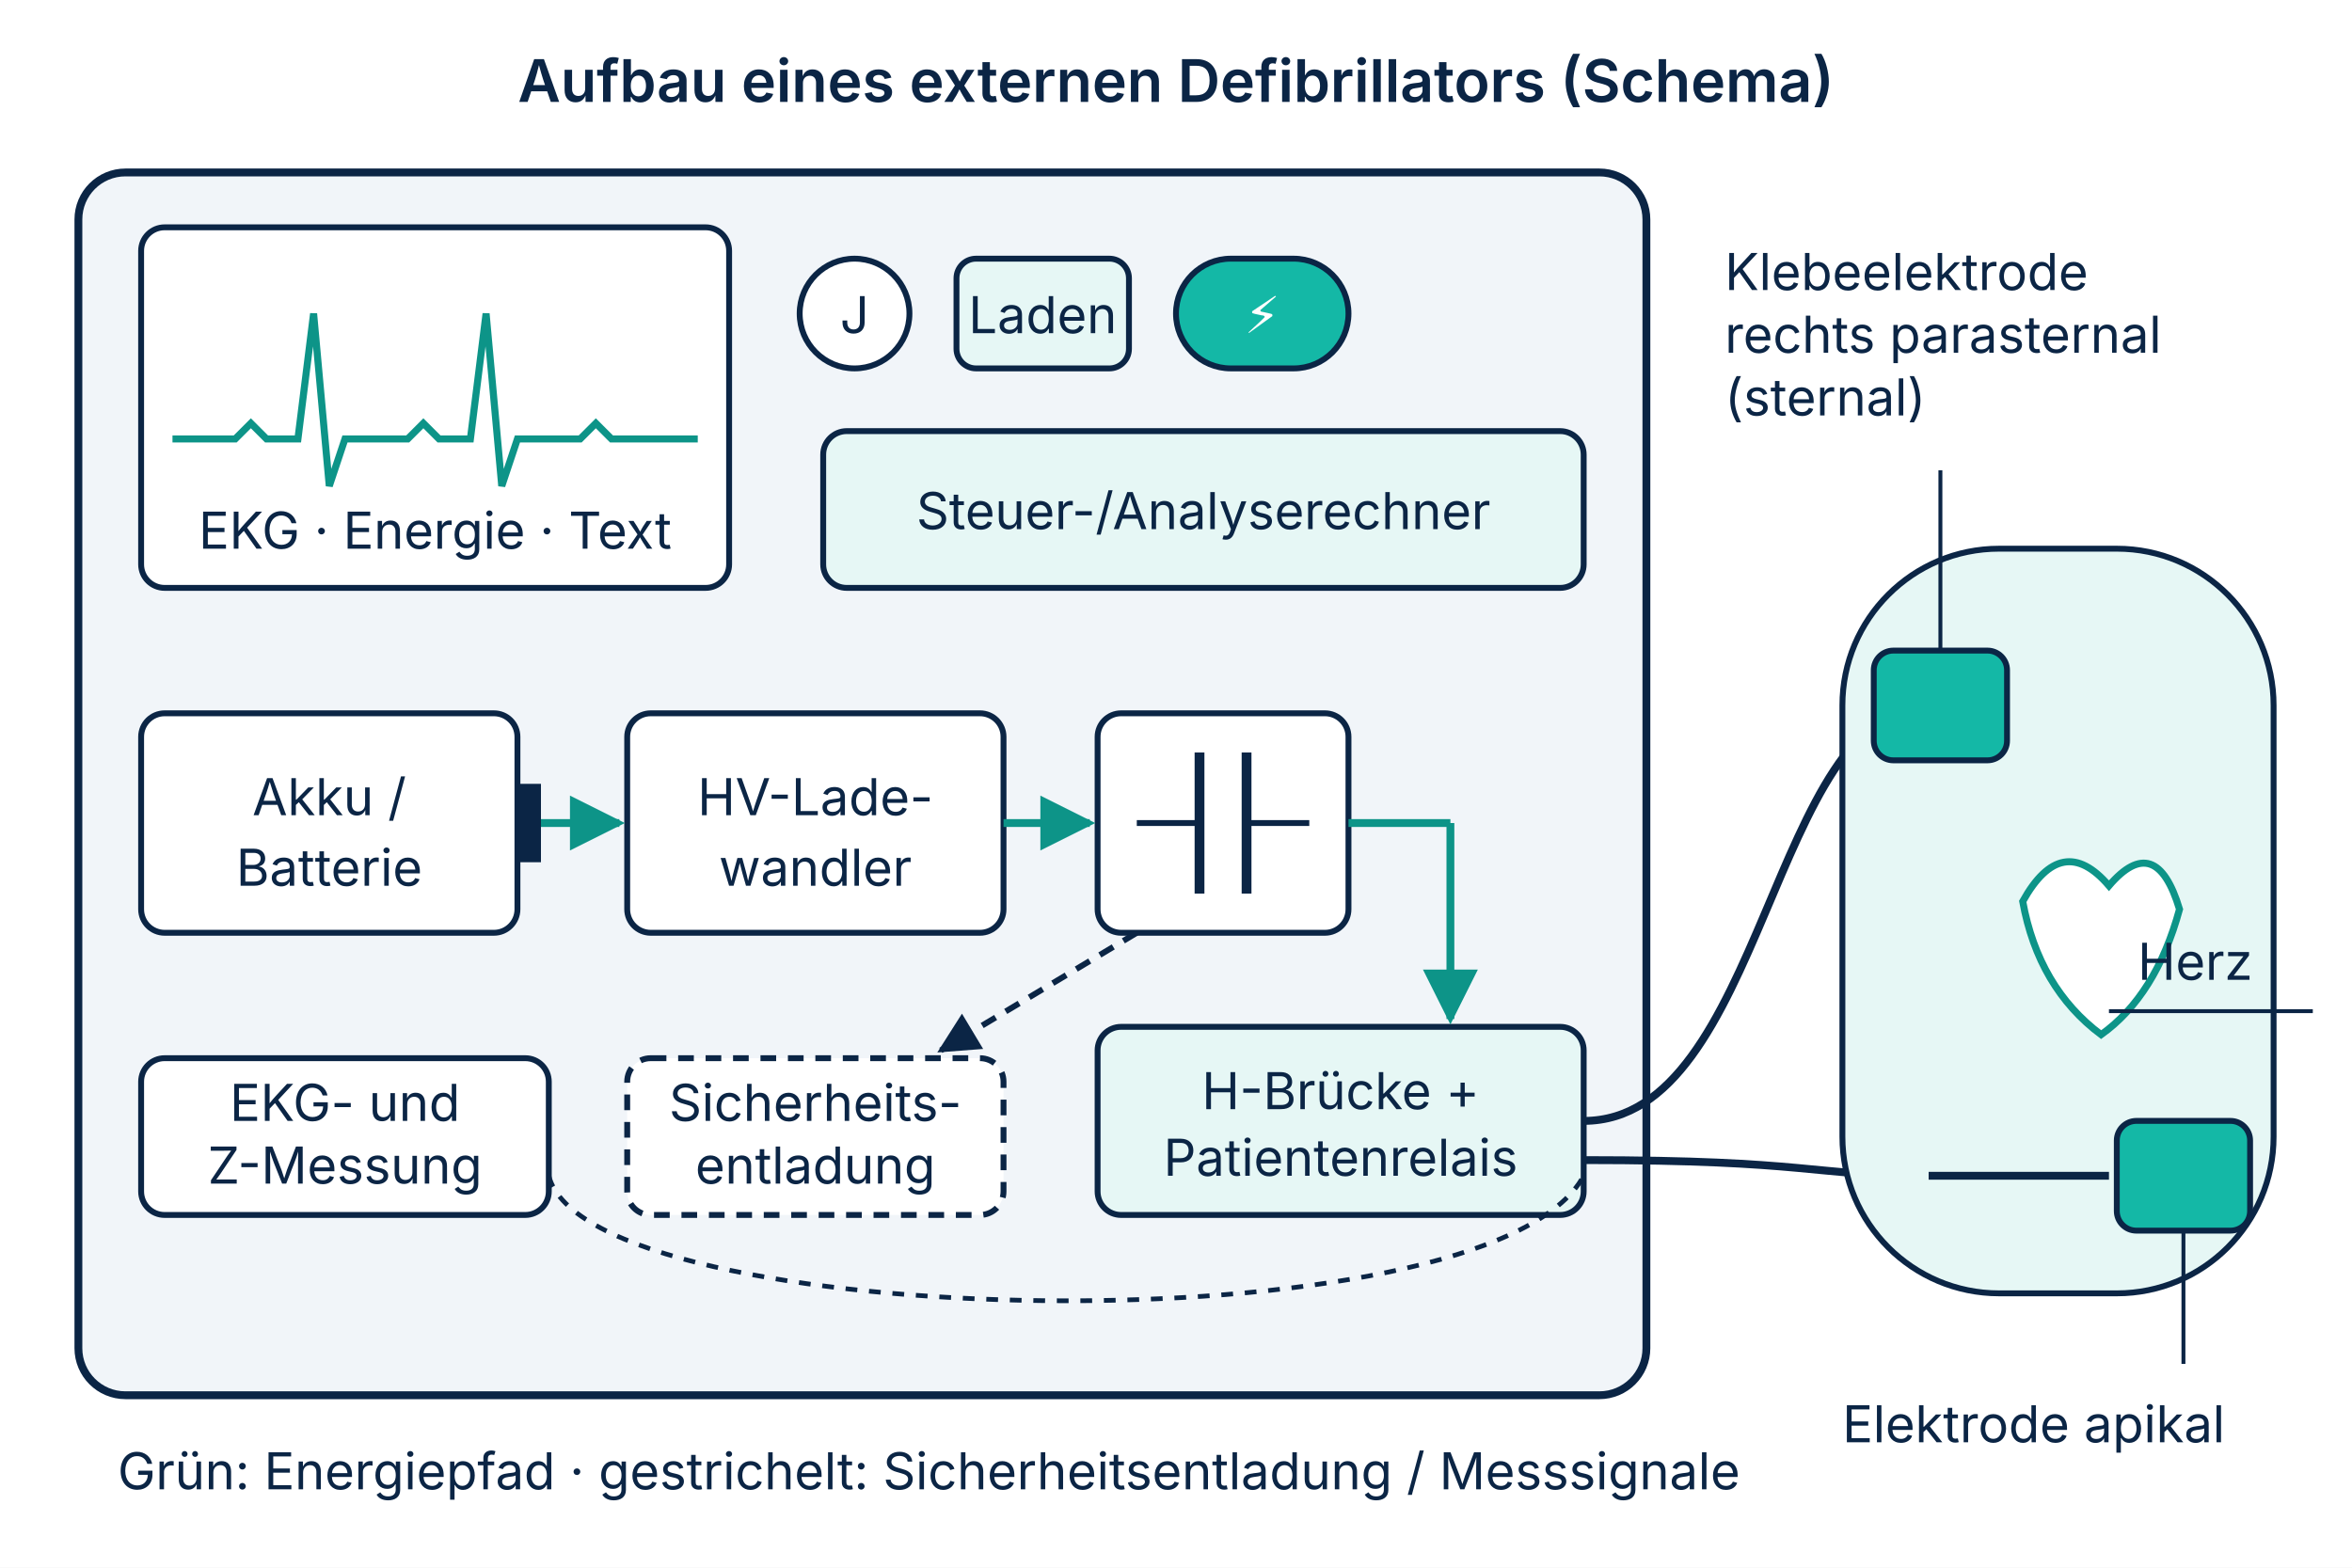
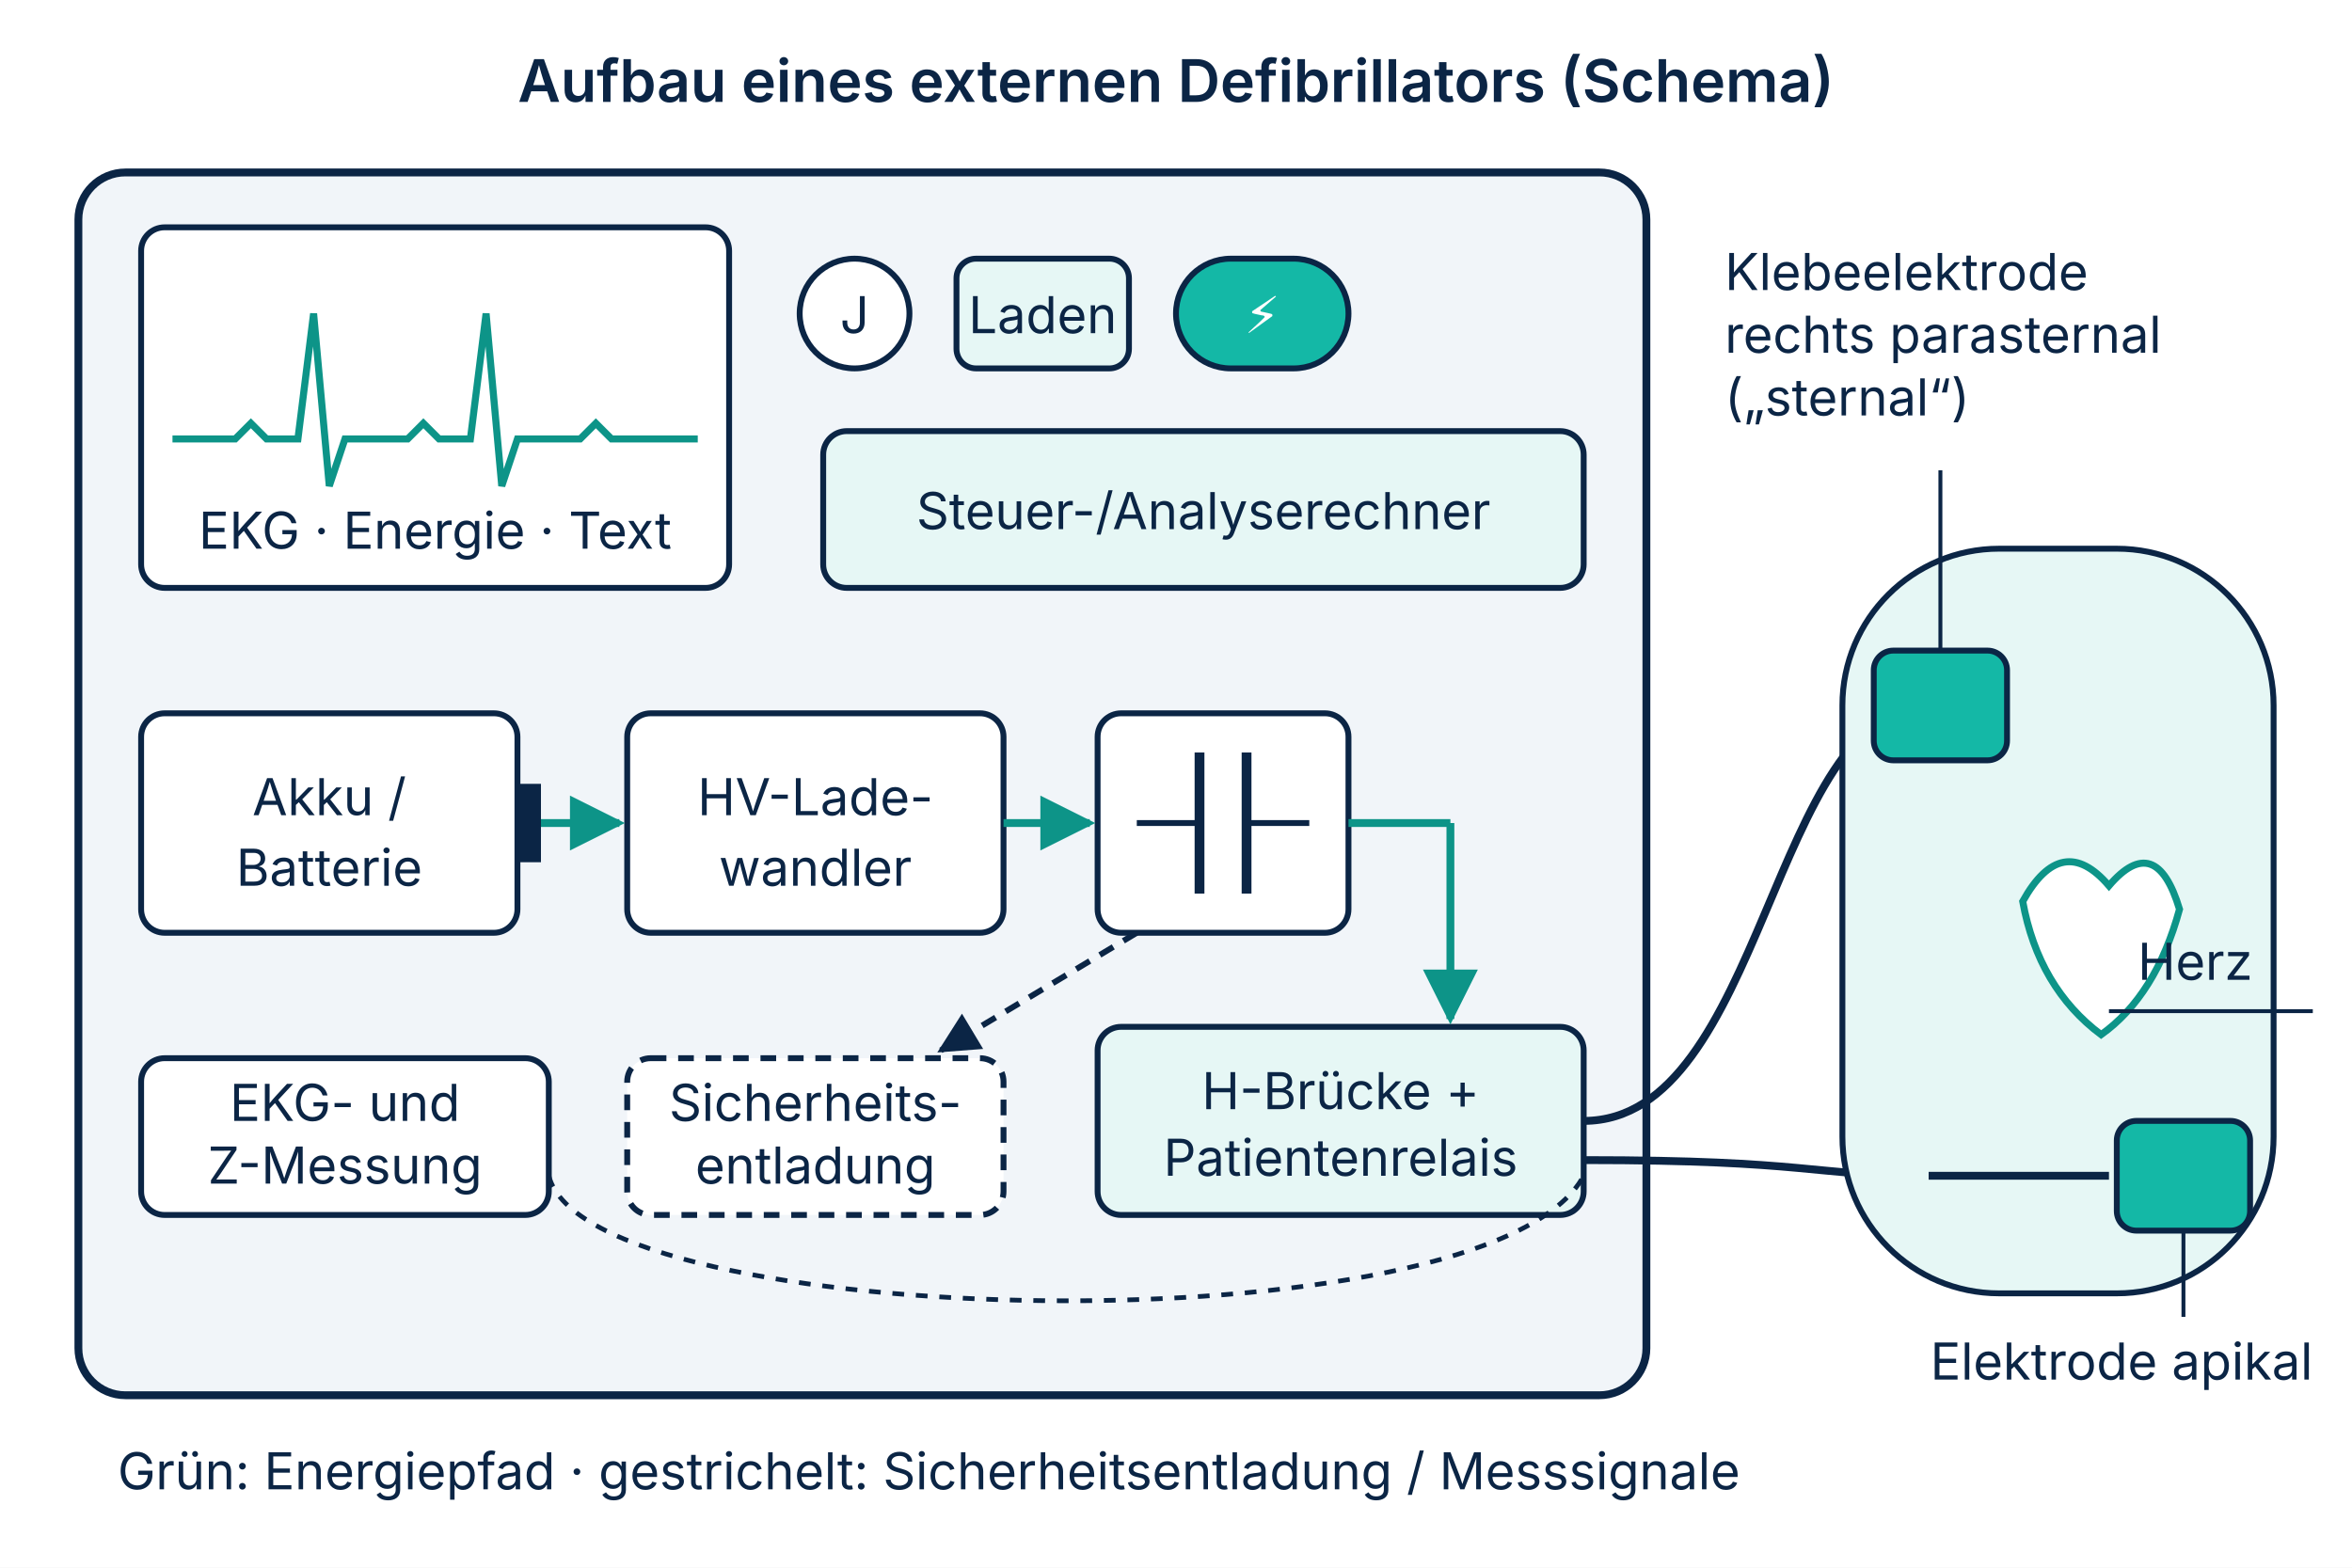
<svg xmlns="http://www.w3.org/2000/svg" viewBox="0 0 600 400" font-family="Inter, Arial, sans-serif" font-size="13" fill="#0b2545">
  <defs>
    <marker id="arr" viewBox="0 0 10 10" refX="9" refY="5" markerWidth="7" markerHeight="7" orient="auto-start-reverse">
      <path d="M0,0 L10,5 L0,10 z" fill="#0d9488" />
    </marker>
    <marker id="arrd" viewBox="0 0 10 10" refX="9" refY="5" markerWidth="7" markerHeight="7" orient="auto-start-reverse">
      <path d="M0,0 L10,5 L0,10 z" fill="#0b2545" />
    </marker>
  </defs>
  <rect width="600" height="400" fill="#ffffff" />
  <text x="300" y="26" text-anchor="middle" font-size="15" font-weight="600">Aufbau eines externen Defibrillators (Schema)</text>
  <rect x="20" y="44" width="400" height="312" rx="12" fill="#f1f5f9" stroke="#0b2545" stroke-width="2" />
  <rect x="36" y="58" width="150" height="92" rx="6" fill="#ffffff" stroke="#0b2545" stroke-width="1.5" />
  <polyline points="44,112 60,112 64,108 68,112 76,112 80,80 84,124 88,112 104,112 108,108 112,112 120,112 124,80 128,124 132,112 148,112 152,108 156,112 178,112" fill="none" stroke="#0d9488" stroke-width="1.8" />
  <text x="111" y="140" text-anchor="middle" font-size="13">EKG · Energie · Text</text>
  <circle cx="218" cy="80" r="14" fill="#ffffff" stroke="#0b2545" stroke-width="1.5" />
  <text x="218" y="85" text-anchor="middle" font-size="13">J</text>
  <rect x="244" y="66" width="44" height="28" rx="5" fill="#e6f7f5" stroke="#0b2545" stroke-width="1.5" />
  <text x="266" y="85" text-anchor="middle" font-size="13">Laden</text>
  <rect x="300" y="66" width="44" height="28" rx="14" fill="#14b8a6" stroke="#0b2545" stroke-width="1.5" />
  <text x="322" y="85" text-anchor="middle" font-size="13" fill="#ffffff">⚡</text>
  <rect x="210" y="110" width="194" height="40" rx="6" fill="#e6f7f5" stroke="#0b2545" stroke-width="1.5" />
  <text x="307" y="135" text-anchor="middle">Steuer-/Analyserechner</text>
  <rect x="36" y="182" width="96" height="56" rx="6" fill="#ffffff" stroke="#0b2545" stroke-width="1.5" />
  <rect x="132" y="200" width="6" height="20" fill="#0b2545" />
  <text x="84" y="208" text-anchor="middle">Akku /</text>
  <text x="84" y="226" text-anchor="middle">Batterie</text>
  <rect x="160" y="182" width="96" height="56" rx="6" fill="#ffffff" stroke="#0b2545" stroke-width="1.5" />
  <text x="208" y="208" text-anchor="middle">HV-Lade-</text>
  <text x="208" y="226" text-anchor="middle">wandler</text>
  <rect x="280" y="182" width="64" height="56" rx="6" fill="#ffffff" stroke="#0b2545" stroke-width="1.5" />
  <line x1="306" y1="192" x2="306" y2="228" stroke="#0b2545" stroke-width="2.5" />
  <line x1="318" y1="192" x2="318" y2="228" stroke="#0b2545" stroke-width="2.5" />
  <line x1="290" y1="210" x2="306" y2="210" stroke="#0b2545" stroke-width="1.5" />
  <line x1="318" y1="210" x2="334" y2="210" stroke="#0b2545" stroke-width="1.5" />
  <rect x="280" y="262" width="124" height="48" rx="6" fill="#e6f7f5" stroke="#0b2545" stroke-width="1.5" />
  <text x="342" y="283" text-anchor="middle">H-Brücke +</text>
  <text x="342" y="300" text-anchor="middle">Patientenrelais</text>
  <rect x="160" y="270" width="96" height="40" rx="6" fill="#ffffff" stroke="#0b2545" stroke-width="1.5" stroke-dasharray="4 3" />
  <text x="208" y="286" text-anchor="middle">Sicherheits-</text>
  <text x="208" y="302" text-anchor="middle">entladung</text>
  <rect x="36" y="270" width="104" height="40" rx="6" fill="#ffffff" stroke="#0b2545" stroke-width="1.5" />
  <text x="88" y="286" text-anchor="middle">EKG- und</text>
  <text x="88" y="302" text-anchor="middle">Z-Messung</text>
  <line x1="138" y1="210" x2="158" y2="210" stroke="#0d9488" stroke-width="2" marker-end="url(#arr)" />
  <line x1="256" y1="210" x2="278" y2="210" stroke="#0d9488" stroke-width="2" marker-end="url(#arr)" />
  <line x1="344" y1="210" x2="370" y2="210" stroke="#0d9488" stroke-width="2" />
  <line x1="370" y1="210" x2="370" y2="260" stroke="#0d9488" stroke-width="2" marker-end="url(#arr)" />
  <line x1="290" y1="238" x2="240" y2="268" stroke="#0b2545" stroke-width="1.5" stroke-dasharray="4 3" marker-end="url(#arrd)" />
  <path d="M404,286 C450,286 452,180 492,180" fill="none" stroke="#0b2545" stroke-width="2" />
  <path d="M404,296 C462,296 462,300 492,300" fill="none" stroke="#0b2545" stroke-width="2" />
  <path d="M140,300 C150,340 380,345 404,300" fill="none" stroke="#0b2545" stroke-width="1.2" stroke-dasharray="3 3" />
  <rect x="470" y="140" width="110" height="190" rx="40" fill="#e6f7f5" stroke="#0b2545" stroke-width="1.5" />
  <path d="M516,230 q10,-18 22,-4 q12,-14 18,6 q-6,22 -20,32 q-16,-12 -20,-34 z" fill="#ffffff" stroke="#0d9488" stroke-width="1.8" />
  <rect x="478" y="166" width="34" height="28" rx="5" fill="#14b8a6" stroke="#0b2545" stroke-width="1.5" />
  <rect x="540" y="286" width="34" height="28" rx="5" fill="#14b8a6" stroke="#0b2545" stroke-width="1.5" />
  <line x1="492" y1="300" x2="538" y2="300" stroke="#0b2545" stroke-width="2" />
  <line x1="495" y1="166" x2="495" y2="120" stroke="#0b2545" stroke-width="1" />
  <text x="440" y="74" font-size="13">Klebeelektrode</text>
  <text x="440" y="90" font-size="13">rechts parasternal</text>
-   <text x="440" y="106" font-size="13">(sternal)</text>
-   <line x1="557" y1="314" x2="557" y2="348" stroke="#0b2545" stroke-width="1" />
-   <text x="470" y="368" font-size="13">Elektrode apikal</text>
+   <text x="440" y="106" font-size="13">(„sternal“)</text>
+   <line x1="557" y1="314" x2="557" y2="336" stroke="#0b2545" stroke-width="1" />
+   <text x="590" y="352" font-size="13" text-anchor="end">Elektrode apikal</text>
  <line x1="538" y1="258" x2="590" y2="258" stroke="#0b2545" stroke-width="1" />
  <text x="560" y="250" font-size="13" text-anchor="middle">Herz</text>
  <text x="30" y="380" font-size="13">Grün: Energiepfad · gestrichelt: Sicherheitsentladung / Messsignale</text>
</svg>
